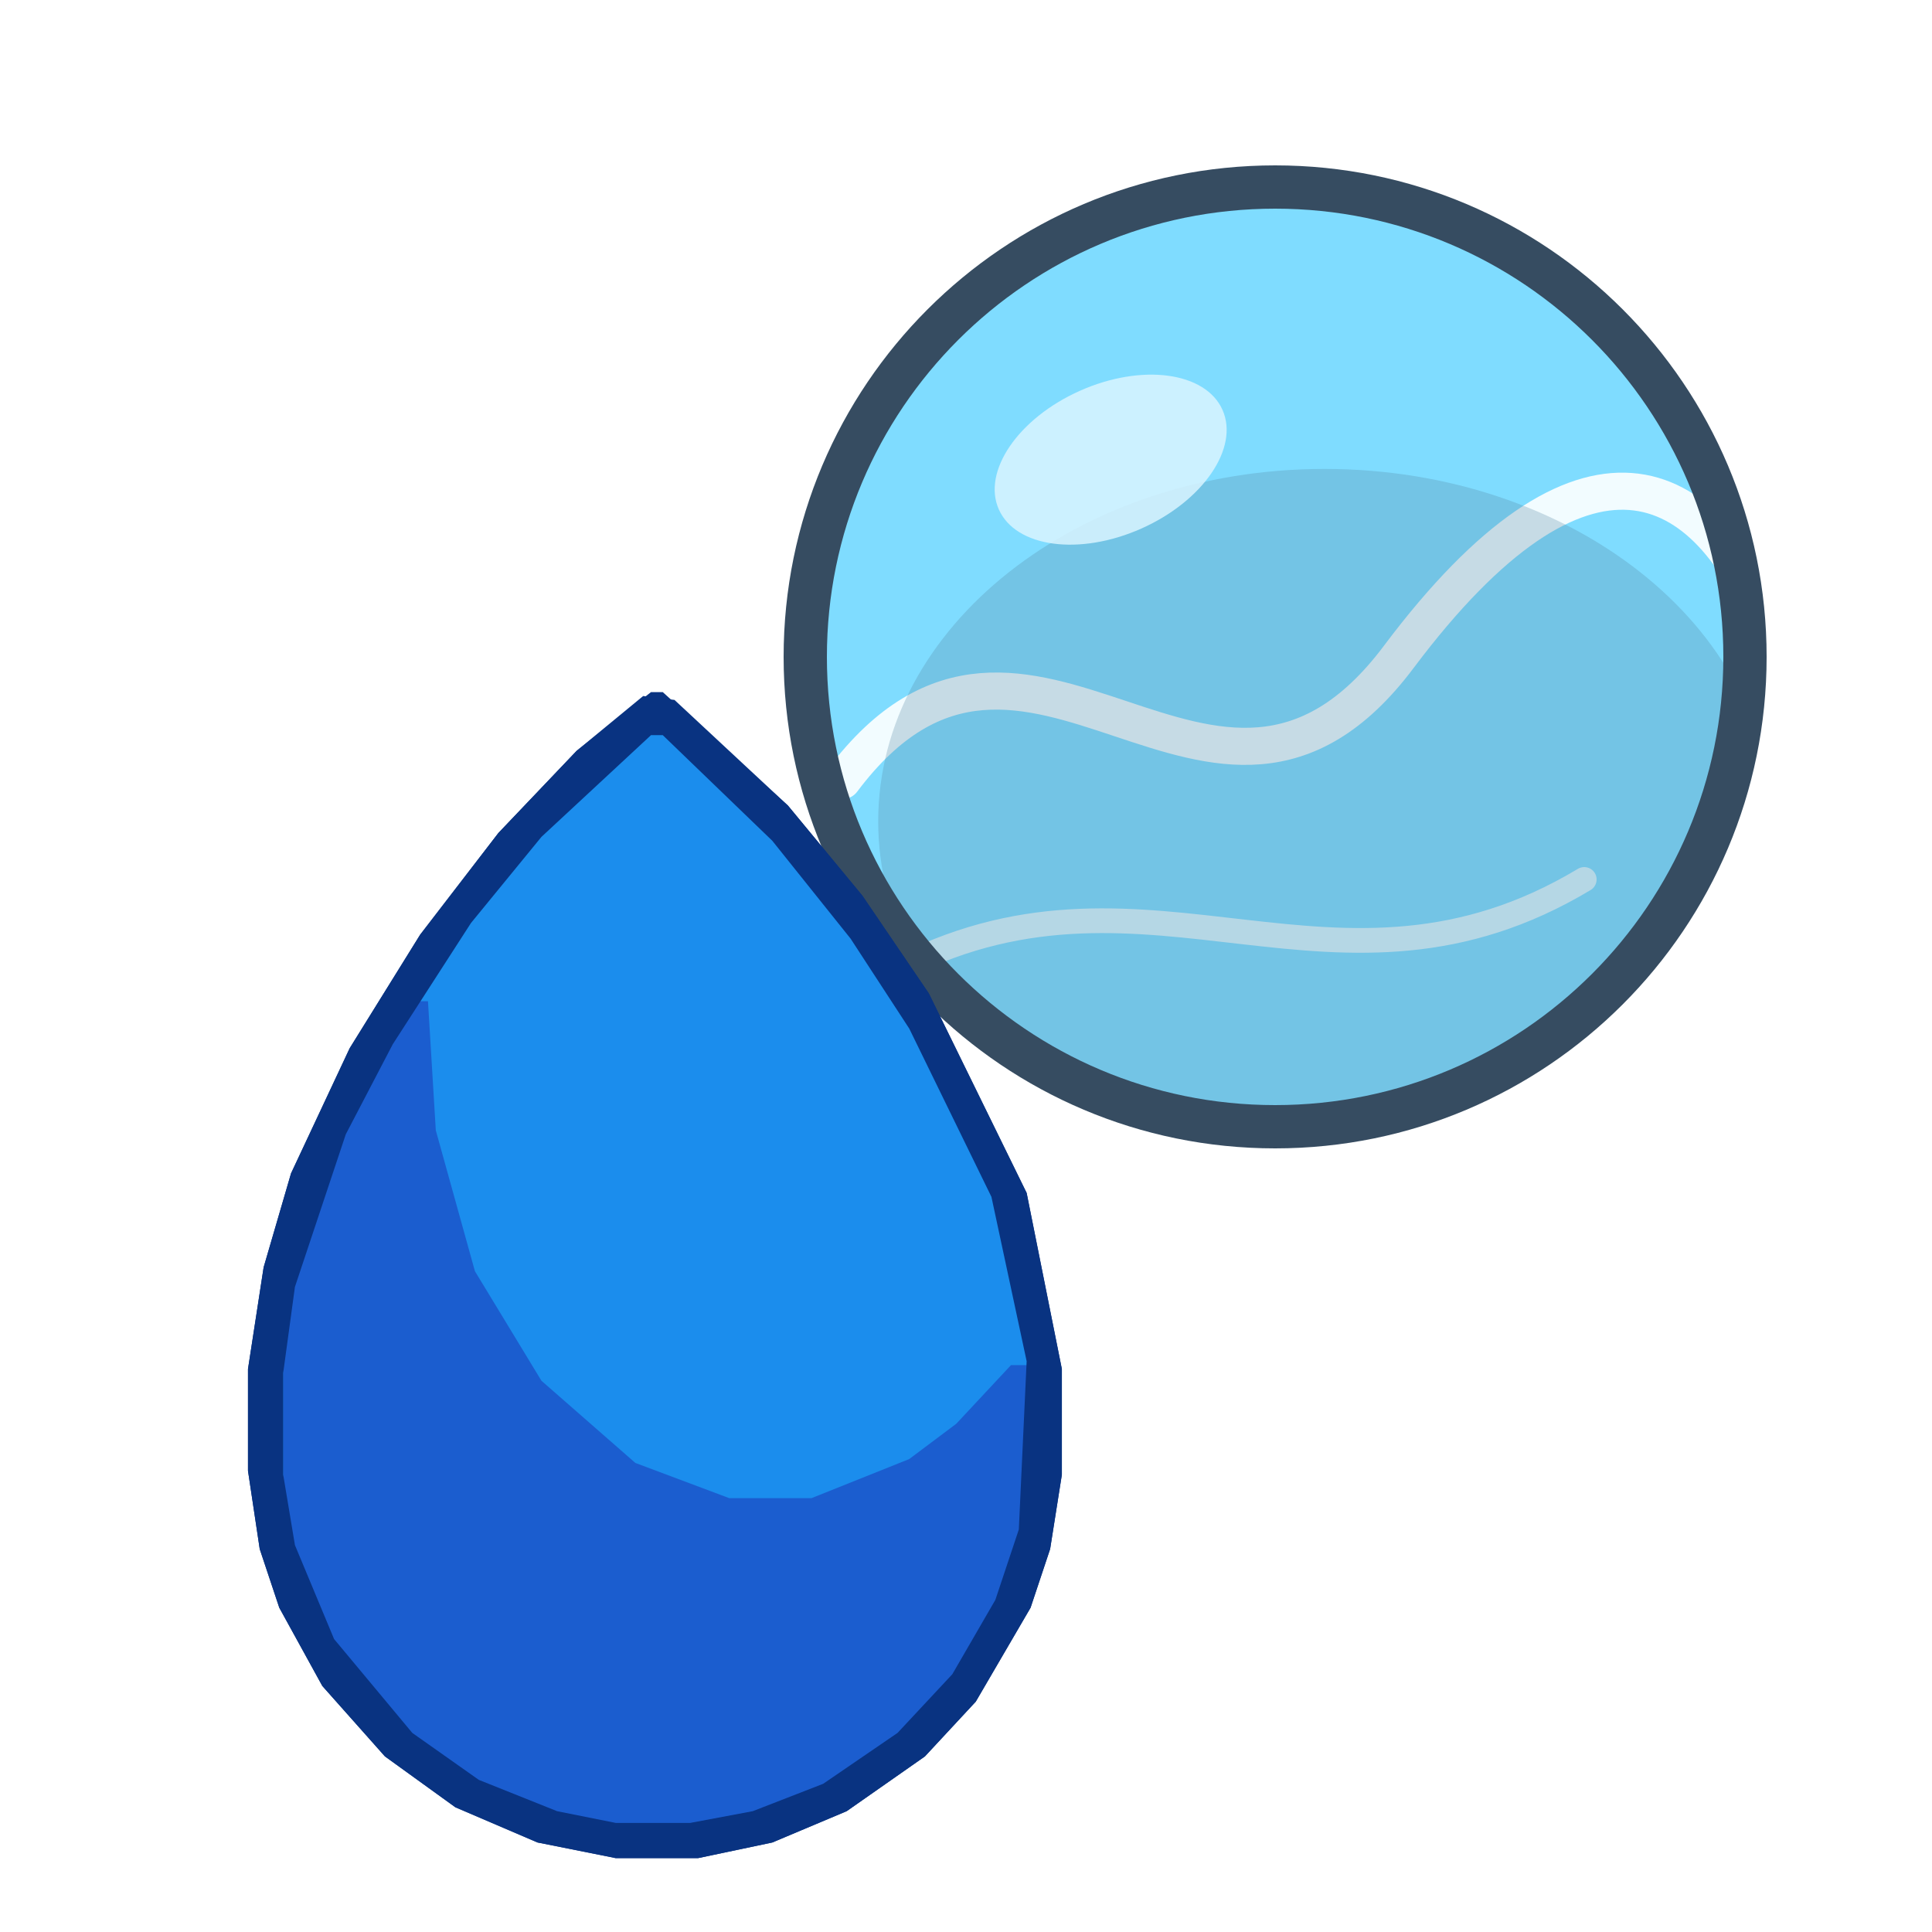
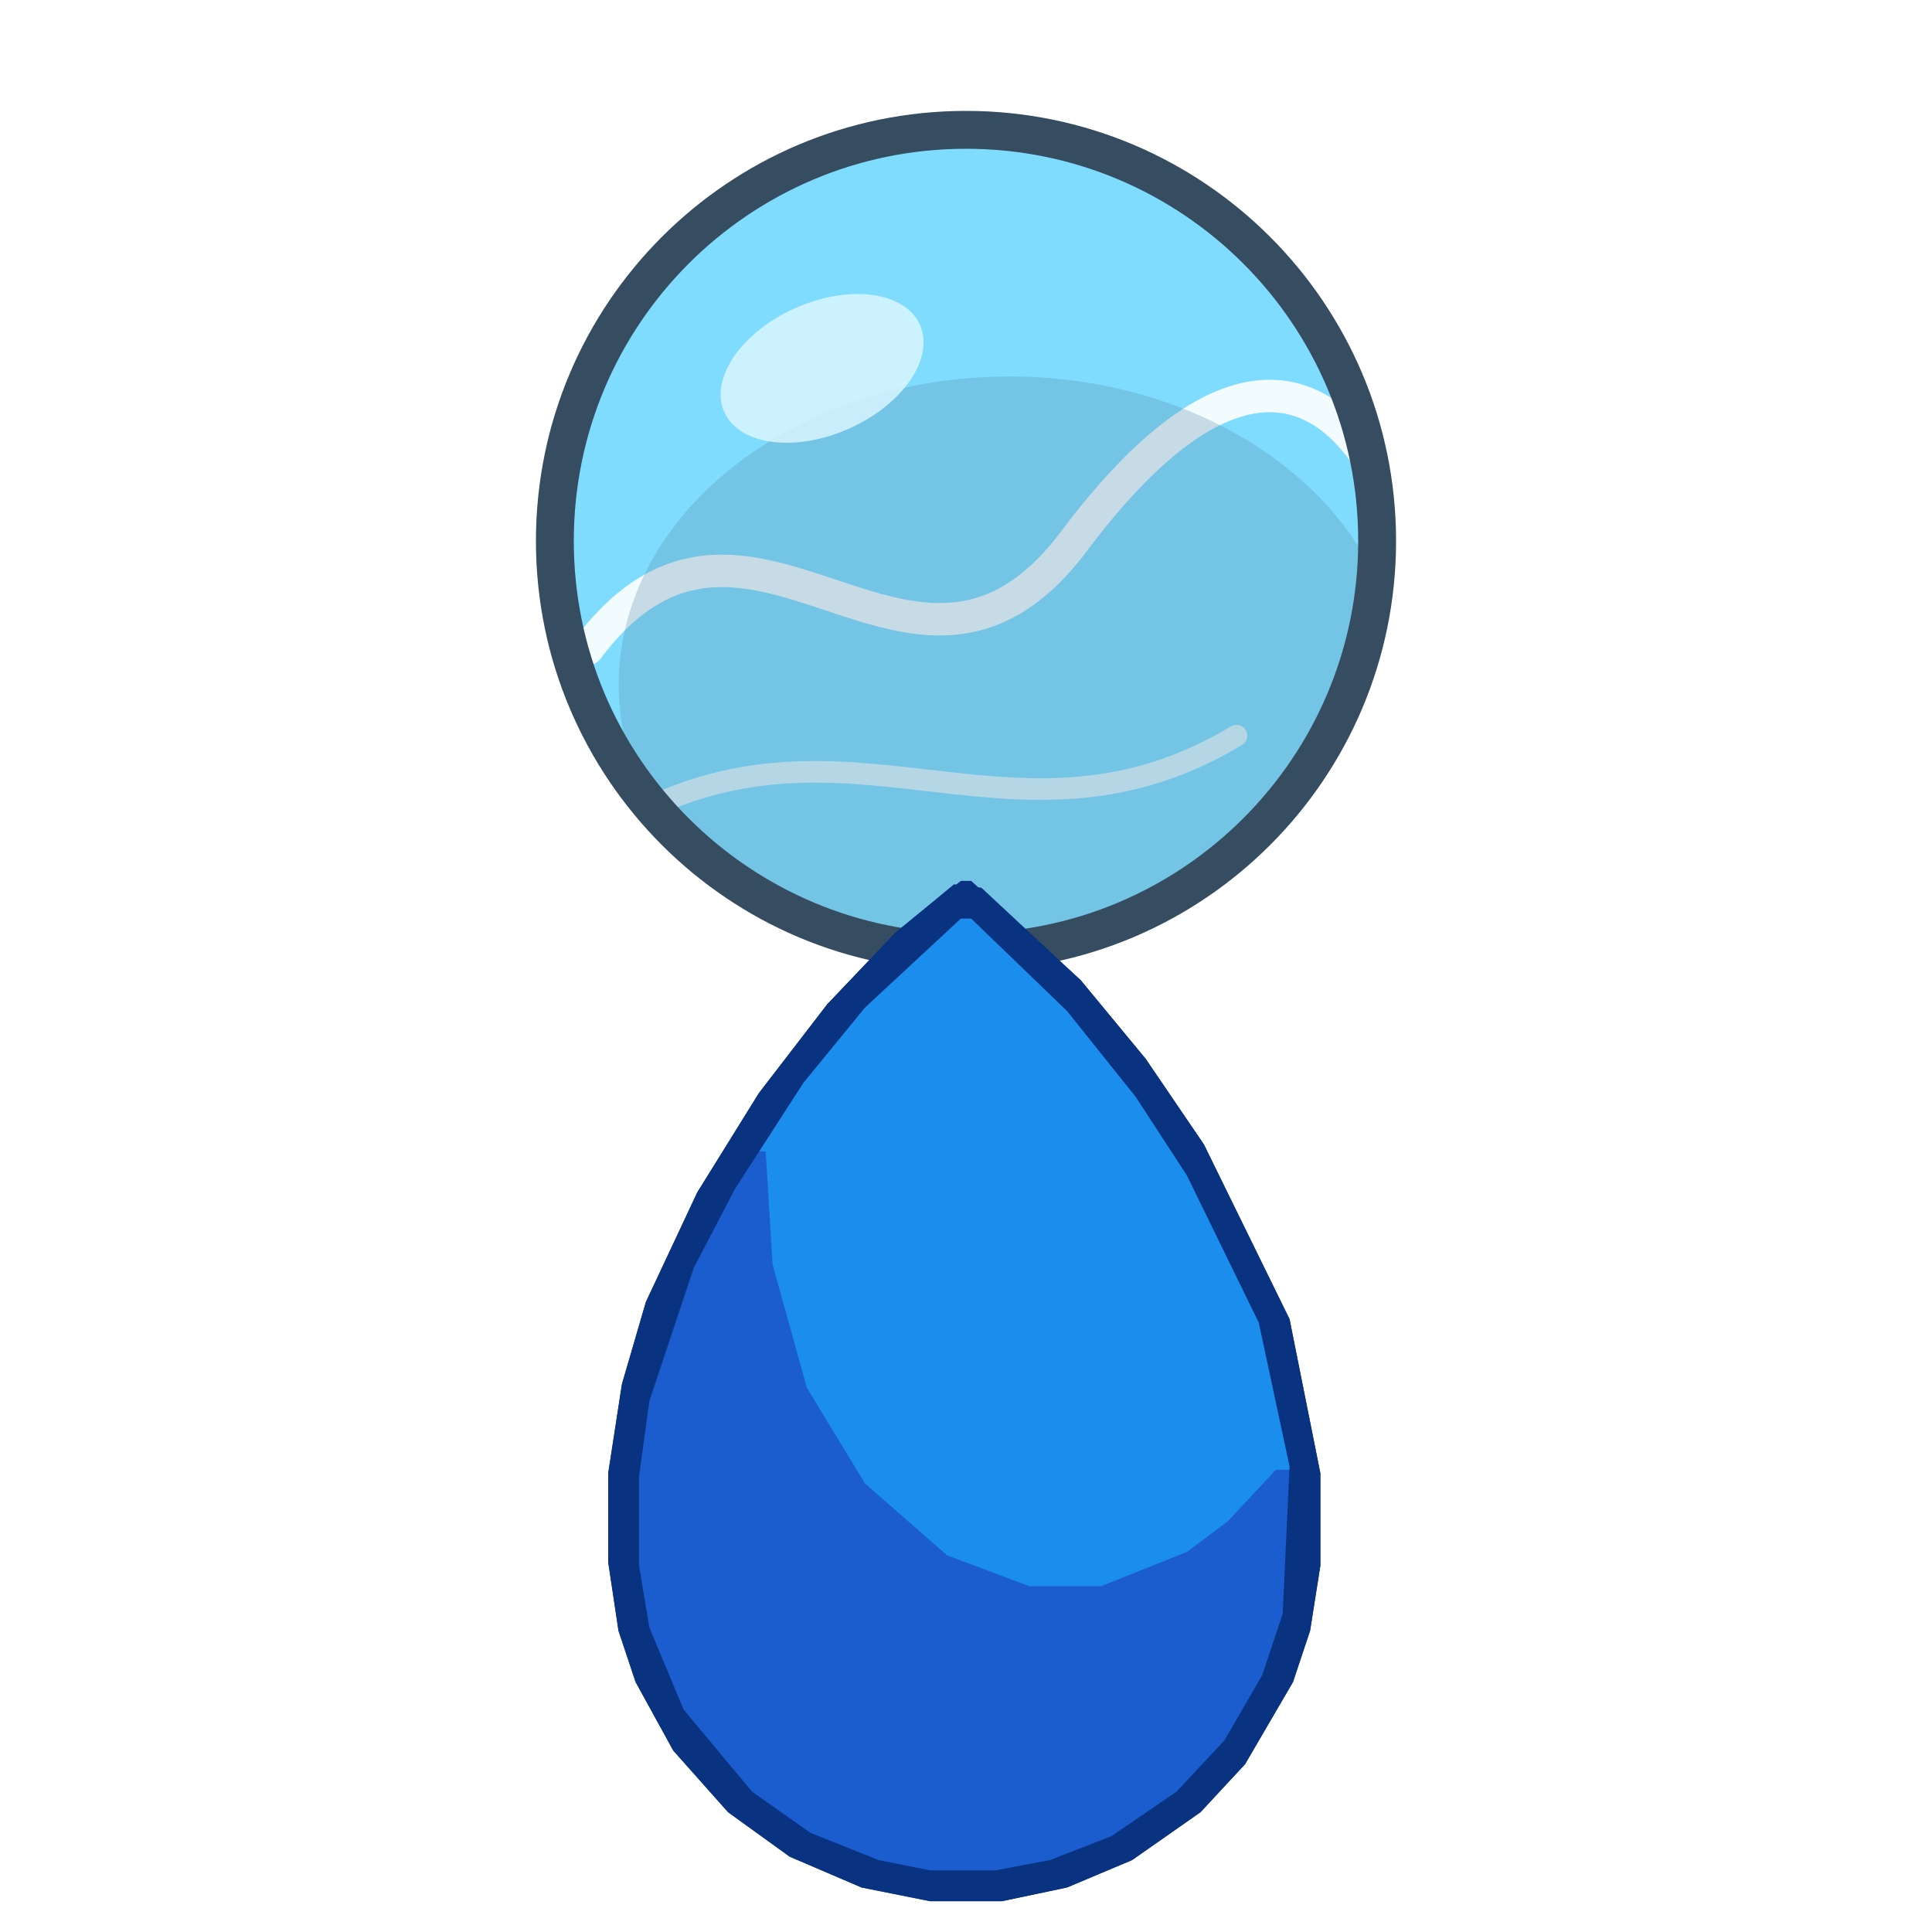
<svg xmlns="http://www.w3.org/2000/svg" viewBox="0 0 200 200" width="200" height="200">
-   <g transform="translate(68 4) scale(0.64)">
+   <g transform="translate(44 0) scale(0.56)">
    <defs>
      <clipPath id="cl-larimar">
        <ellipse cx="100" cy="100" rx="76" ry="76" />
      </clipPath>
    </defs>
    <ellipse cx="100" cy="100" rx="76" ry="76" fill="#7fdcff" />
    <g clip-path="url(#cl-larimar)">
      <path d="M30,120 C 60,80 90,140 120,100 S 170,70 180,96" fill="none" stroke="#f2fcff" stroke-width="6" stroke-linecap="round" />
      <path d="M40,150 C 80,130 110,160 150,136" fill="none" stroke="#f2fcff" stroke-width="4" stroke-linecap="round" opacity=".8" />
      <ellipse cx="108" cy="126.6" rx="72.2" ry="57.0" fill="#5285a2" opacity="0.28" />
    </g>
    <ellipse cx="73.4" cy="68.1" rx="19.8" ry="12.2" fill="#d9f4ff" opacity="0.85" transform="rotate(-24 73.4 68.1)" />
    <ellipse cx="100" cy="100" rx="76" ry="76" fill="none" stroke="#364c61" stroke-width="7" />
  </g>
-   <g transform="translate(4 68) scale(0.64)">
+   <g transform="translate(44 88) scale(0.56)">
    <svg viewBox="-45.5 0 316 316" width="200" height="200">
      <path d="M109,10 L92,24 L72,45 L52,71 L34,100 L19,132 L12,156 L8,182 L8,208 L11,228 L16,243 L27,263 L43,281 L61,294 L82,303 L102,307 L123,307 L142,303 L161,295 L181,281 L194,267 L208,243 L213,228 L216,209 L216,182 L207,137 L182,86 L165,61 L146,38 L117,11 Z" fill="#093381" fill-rule="evenodd" />
      <path d="M109,19 L82,44 L64,66 L44,97 L32,120 L19,159 L16,181 L16,211 L19,229 L24,243 L35,262 L48,276 L65,288 L85,296 L100,299 L123,299 L139,296 L157,289 L176,276 L189,262 L200,243 L206,225 L208,211 L208,178 L199,136 L178,93 L163,70 L143,45 L116,19 Z" fill="#1b8ded" fill-rule="evenodd" />
      <path d="M50,88 L39,106 L25,137 L17,172 L17,219 L22,238 L29,253 L40,268 L53,280 L65,288 L85,296 L100,299 L123,299 L139,296 L157,289 L171,280 L184,268 L200,243 L207,220 L208,181 L203,181 L189,196 L177,205 L152,215 L131,215 L107,206 L83,185 L66,157 L56,121 L54,88 Z" fill="#1b5dcf" fill-rule="evenodd" />
      <path d="M111,9 L92,24 L72,45 L52,71 L34,100 L19,132 L12,156 L8,182 L8,208 L11,228 L16,243 L27,263 L43,281 L61,294 L82,303 L102,307 L123,307 L142,303 L161,295 L181,281 L194,267 L208,243 L213,228 L216,209 L216,182 L207,137 L182,86 L165,61 L146,38 L114,9 Z M111,20 L114,20 L142,47 L162,72 L177,95 L198,138 L207,180 L205,223 L199,241 L188,260 L174,275 L155,288 L137,295 L121,298 L102,298 L87,295 L67,287 L50,275 L30,251 L20,227 L17,209 L17,183 L20,161 L33,122 L45,99 L65,68 L83,46 Z" fill="#093381" fill-rule="evenodd" />
    </svg>
  </g>
</svg>
